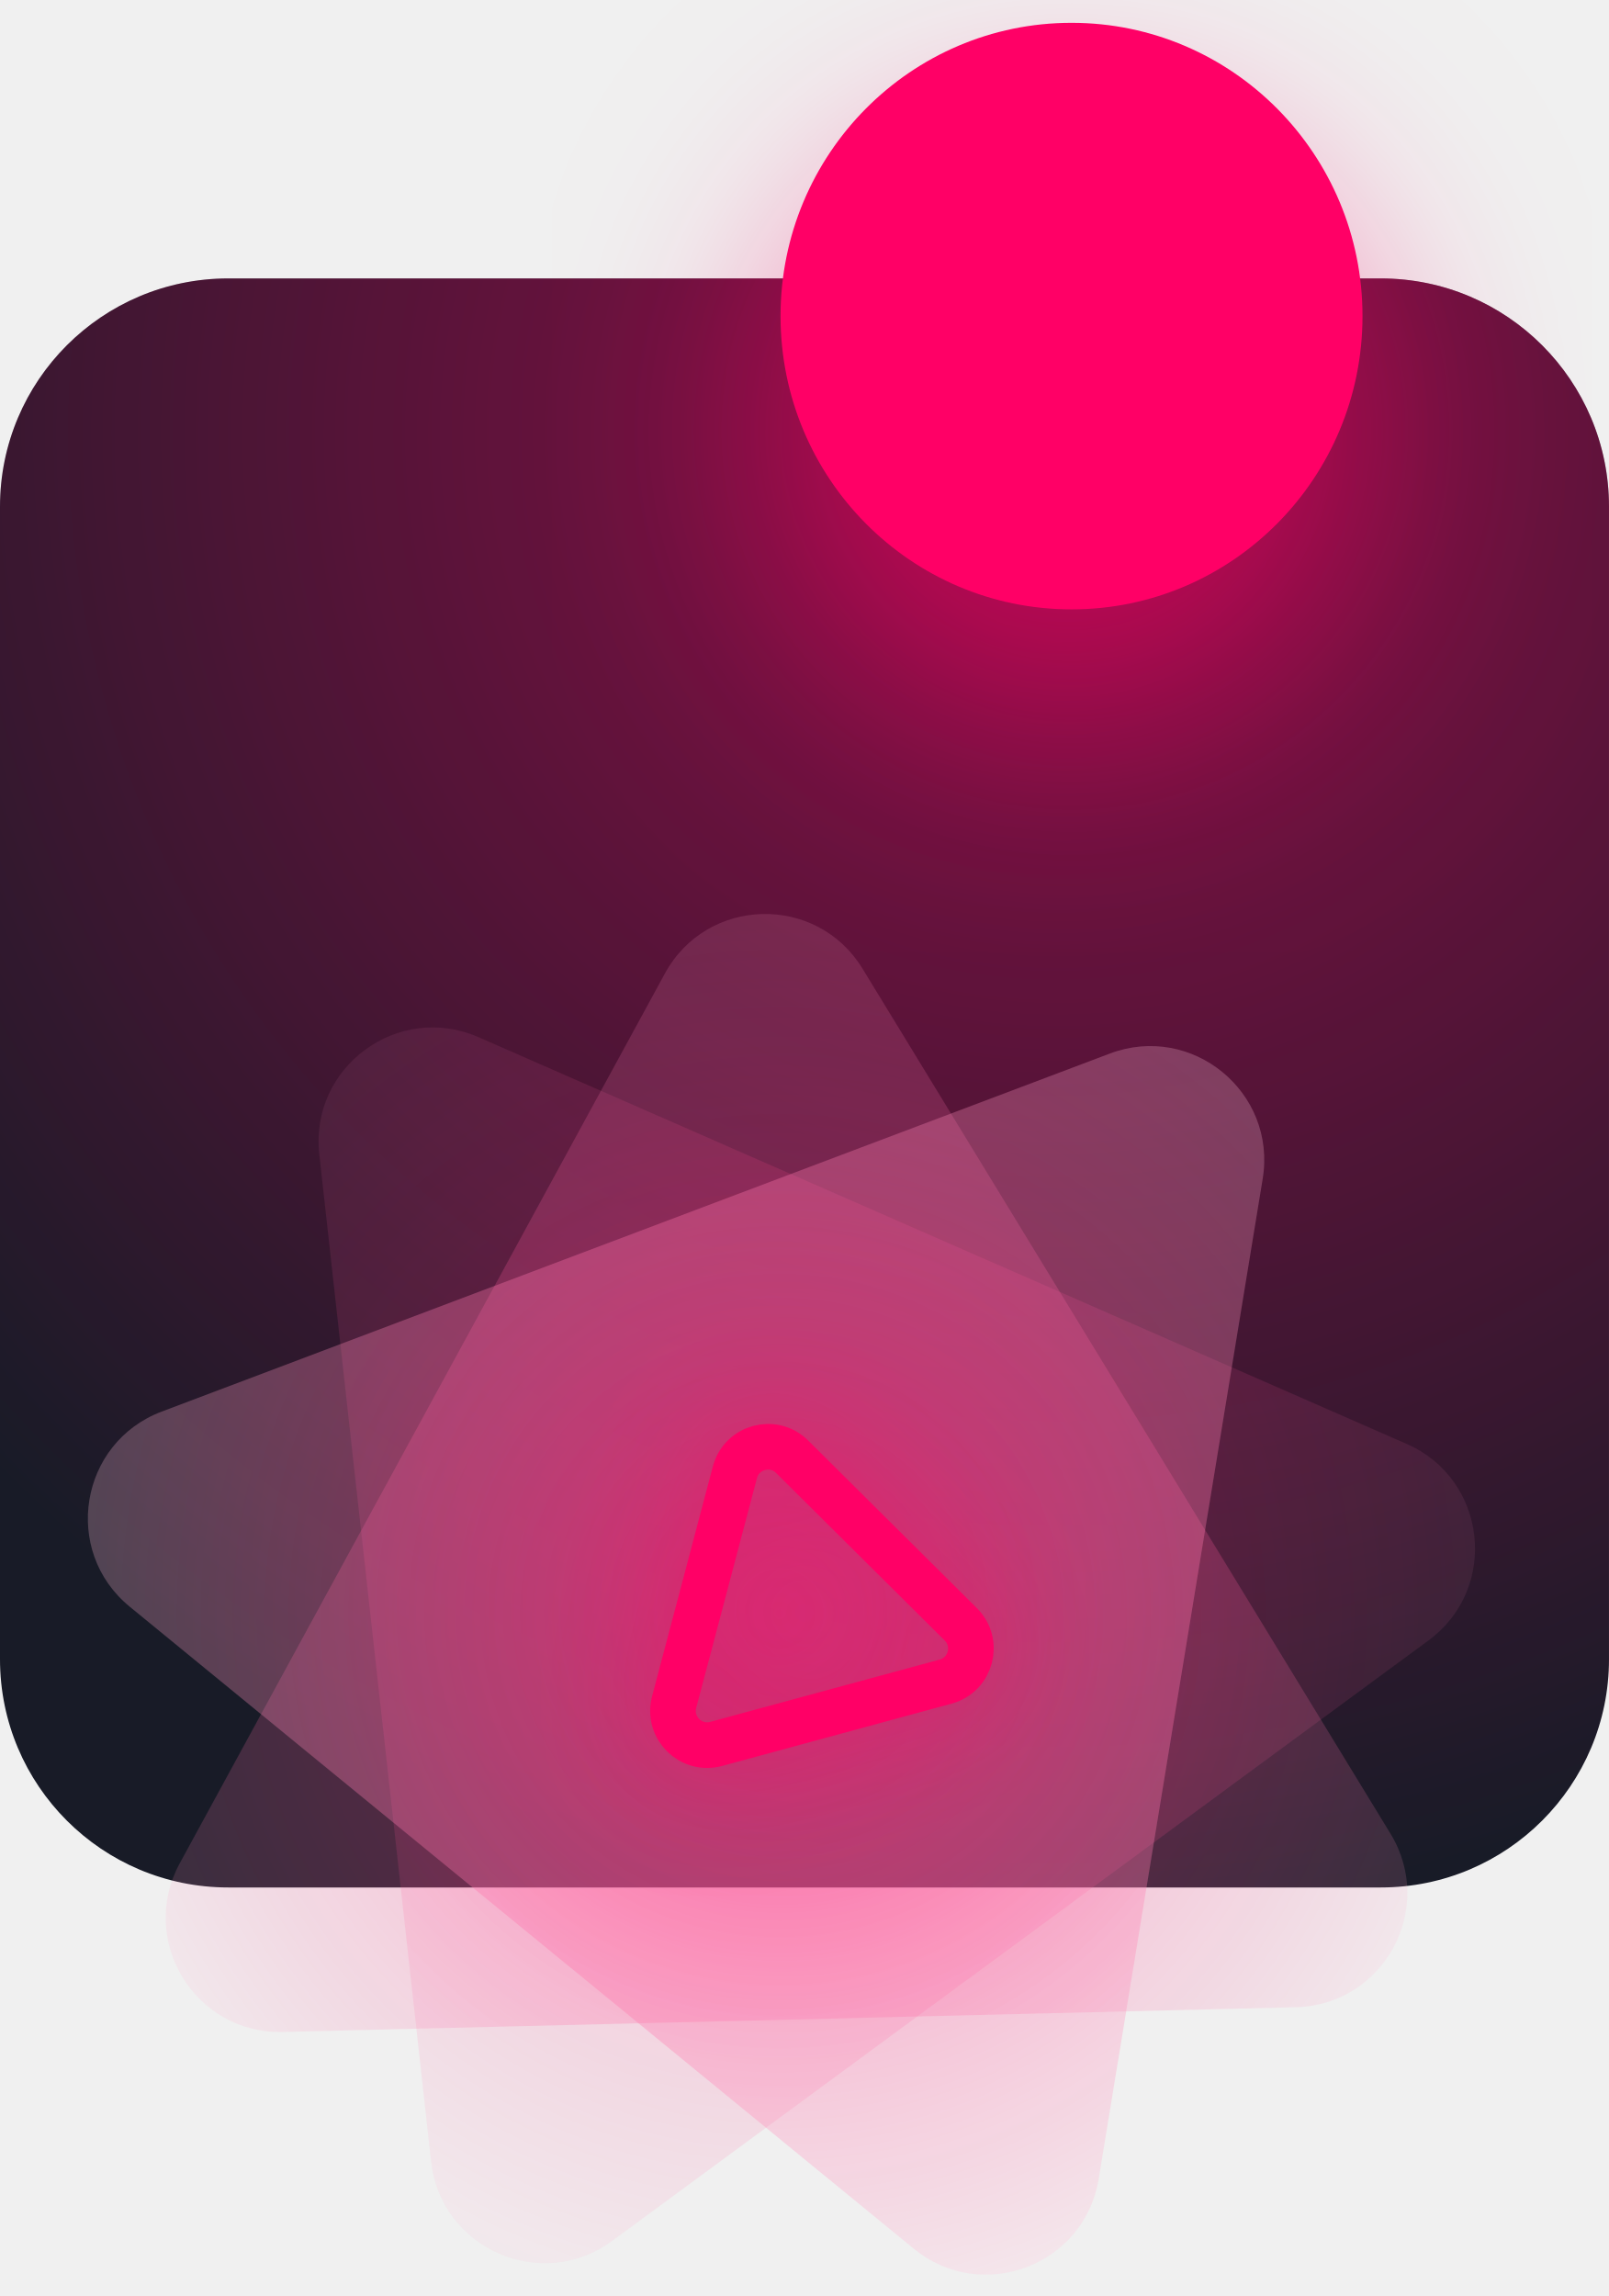
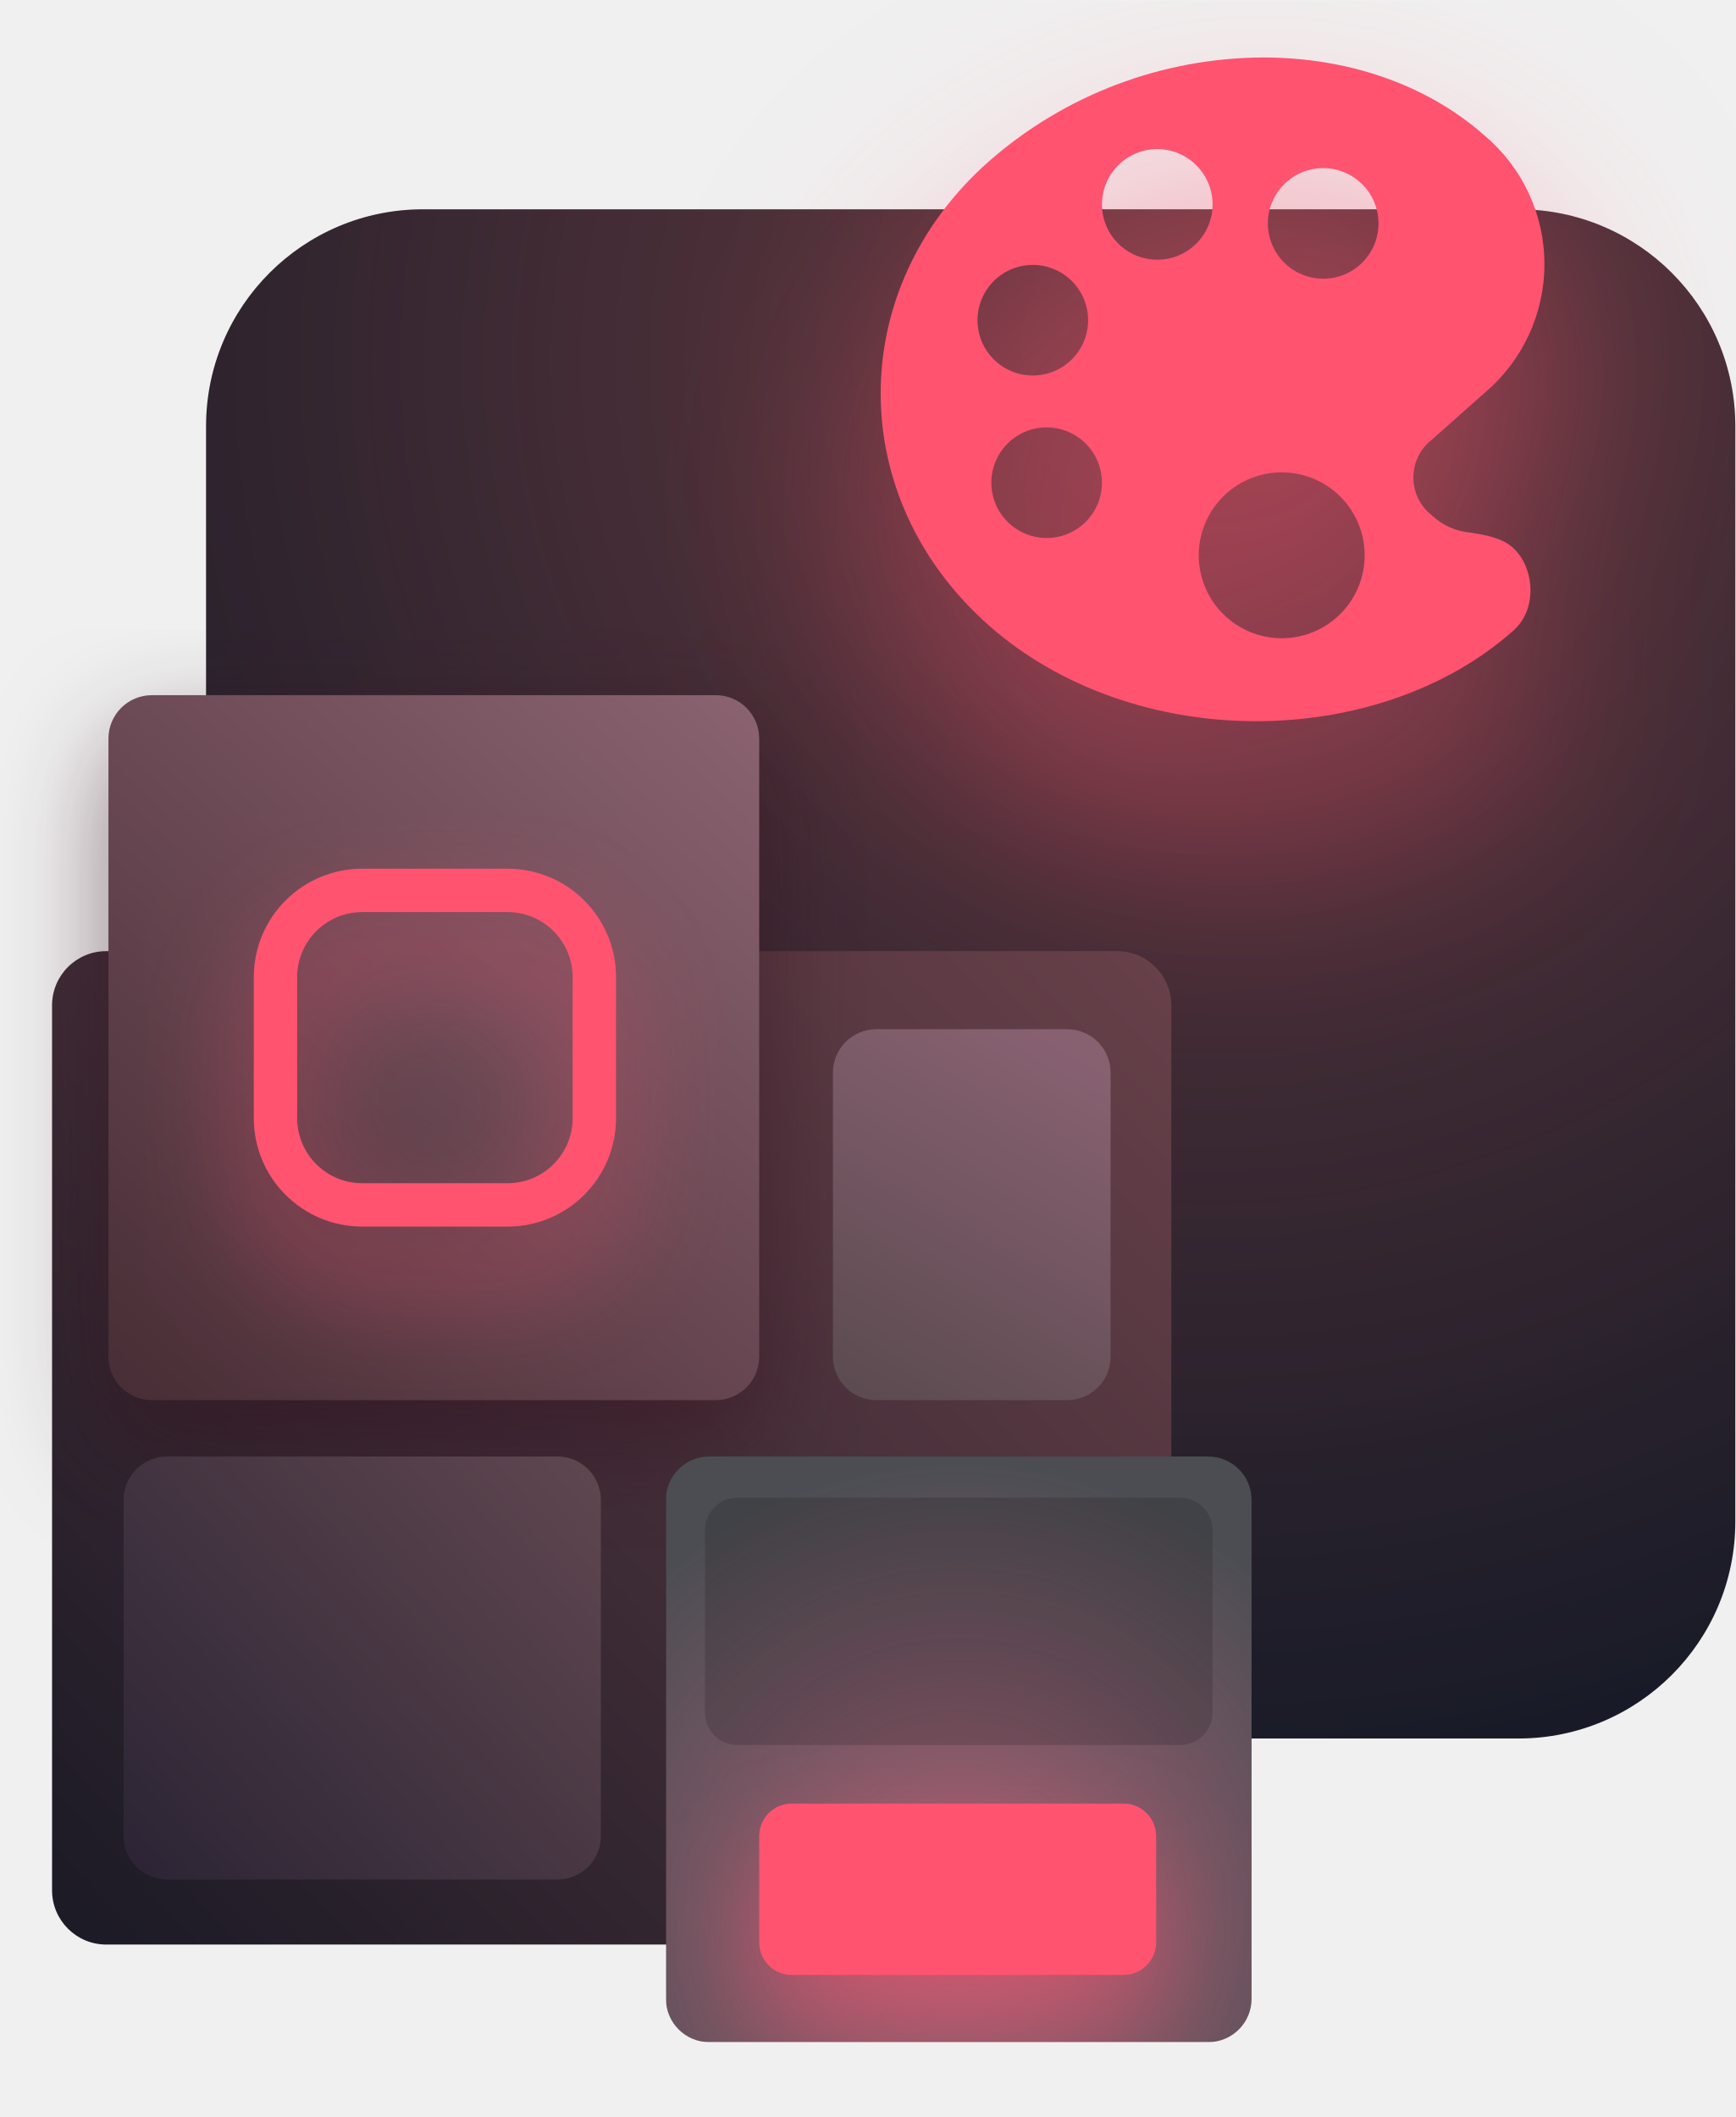
- <svg xmlns="http://www.w3.org/2000/svg" width="705" height="1006" viewBox="0 0 705 1006" fill="none">
-   <g clip-path="url(#clip0)">
-     <rect y="122" width="705" height="705" rx="100" fill="#181B27" />
-     <rect y="122" width="705" height="705" rx="100" fill="url(#paint0_radial)" fill-opacity="0.5" />
-     <path d="M139.904 505.76C135.657 467.505 174.414 438.998 209.668 454.447L616.372 632.677C651.625 648.126 656.935 695.945 625.929 718.751L268.225 981.852C237.219 1004.66 193.152 985.346 188.904 947.091L139.904 505.76Z" fill="white" fill-opacity="0.05" />
-     <path d="M139.904 505.76C135.657 467.505 174.414 438.998 209.668 454.447L616.372 632.677C651.625 648.126 656.935 695.945 625.929 718.751L268.225 981.852C237.219 1004.66 193.152 985.346 188.904 947.091L139.904 505.76Z" fill="url(#paint1_radial)" fill-opacity="0.25" />
-     <path d="M291.344 426.535C309.77 392.742 357.868 391.568 377.921 424.422L609.262 803.44C629.315 836.294 606.283 878.535 567.804 879.475L123.894 890.313C85.415 891.253 60.349 850.186 78.775 816.392L291.344 426.535Z" fill="white" fill-opacity="0.1" />
-     <path d="M291.344 426.535C309.77 392.742 357.868 391.568 377.921 424.422L609.262 803.44C629.315 836.294 606.283 878.535 567.804 879.475L123.894 890.313C85.415 891.253 60.349 850.186 78.775 816.392L291.344 426.535Z" fill="url(#paint2_radial)" fill-opacity="0.33" />
-     <path d="M486.259 461.635C522.268 448.037 559.492 478.519 553.264 516.502L481.408 954.692C475.179 992.675 430.169 1009.67 400.389 985.286L56.833 703.962C27.053 679.576 34.839 632.098 70.847 618.501L486.259 461.635Z" fill="white" fill-opacity="0.2" />
-     <path d="M486.259 461.635C522.268 448.037 559.492 478.519 553.264 516.502L481.408 954.692C475.179 992.675 430.169 1009.67 400.389 985.286L56.833 703.962C27.053 679.576 34.839 632.098 70.847 618.501L486.259 461.635Z" fill="url(#paint3_radial)" fill-opacity="0.4" />
-     <g filter="url(#filter0_d)">
-       <path d="M347.083 638.281L420.978 711.688C429.17 719.826 425.481 733.78 414.337 736.806L313.817 764.097C302.674 767.123 292.434 756.95 295.385 745.787L322.01 645.088C324.962 633.925 338.891 630.143 347.083 638.281Z" stroke="#FF0066" stroke-width="20" />
+ <svg xmlns="http://www.w3.org/2000/svg" width="800" height="976" viewBox="0 0 800 976" fill="none">
+   <g clip-path="url(#clip0_623_2871)">
+     <path d="M700 96.5H195C139.772 96.5 95 141.272 95 196.5V701.5C95 756.728 139.772 801.5 195 801.5H700C755.228 801.5 800 756.728 800 701.5V196.5C800 141.272 755.228 96.5 700 96.5Z" fill="#181B27" />
+     <path d="M700 96.5H195C139.772 96.5 95 141.272 95 196.5V701.5C95 756.728 139.772 801.5 195 801.5H700C755.228 801.5 800 756.728 800 701.5V196.5C800 141.272 755.228 96.5 700 96.5Z" fill="url(#paint0_radial_623_2871)" fill-opacity="0.33" />
+     <g filter="url(#filter0_d_623_2871)">
+       <path d="M697.737 252.733C692.478 247.872 684.749 246.677 678.135 245.561C671.39 245.073 665.024 242.256 660.127 237.592C657.466 235.527 655.313 232.881 653.832 229.857C652.351 226.832 651.581 223.509 651.581 220.141C651.581 216.773 652.351 213.449 653.832 210.425C655.313 207.4 657.466 204.754 660.127 202.689L684.271 181.253C692.954 173.971 699.936 164.875 704.727 154.605C709.517 144.334 712 133.139 712 121.806C712 110.473 709.517 99.278 704.727 89.008C699.936 78.737 692.954 69.641 684.271 62.359C657.019 38.373 620.445 26.5 582.437 26.5C535.855 26.639 490.902 43.653 455.901 74.392C389.366 133.201 389.366 229.544 455.901 288.353C488.969 317.599 533.591 332.181 577.735 332.5H579.09C623.234 332.5 666.74 318.236 697.657 290.744C709.131 280.624 707.219 261.578 697.737 252.733ZM450.642 147.625C450.642 142.582 452.138 137.651 454.939 133.458C457.741 129.265 461.723 125.996 466.383 124.066C471.042 122.136 476.169 121.631 481.115 122.615C486.061 123.599 490.605 126.027 494.171 129.594C497.737 133.16 500.165 137.704 501.149 142.65C502.133 147.597 501.628 152.724 499.698 157.383C497.768 162.043 494.5 166.026 490.307 168.828C486.113 171.63 481.184 173.125 476.14 173.125C472.791 173.129 469.474 172.472 466.378 171.191C463.283 169.911 460.471 168.033 458.102 165.664C455.734 163.296 453.856 160.483 452.576 157.388C451.296 154.292 450.639 150.975 450.642 147.625ZM482.515 248.031C477.472 248.031 472.542 246.536 468.349 243.734C464.156 240.932 460.888 236.949 458.958 232.29C457.028 227.63 456.523 222.503 457.507 217.556C458.491 212.61 460.919 208.066 464.485 204.5C468.051 200.934 472.594 198.505 477.541 197.521C482.487 196.537 487.614 197.042 492.273 198.972C496.932 200.902 500.914 204.171 503.716 208.364C506.518 212.558 508.013 217.488 508.013 222.531C508.017 225.881 507.36 229.199 506.08 232.294C504.8 235.389 502.922 238.202 500.553 240.571C498.185 242.939 495.372 244.817 492.277 246.098C489.182 247.378 485.865 248.035 482.515 248.031ZM533.512 119.734C528.469 119.734 523.539 118.239 519.346 115.437C515.152 112.635 511.884 108.652 509.954 103.993C508.024 99.333 507.519 94.206 508.503 89.26C509.487 84.313 511.916 79.769 515.482 76.203C519.048 72.637 523.591 70.208 528.537 69.224C533.483 68.24 538.61 68.745 543.269 70.675C547.929 72.605 551.911 75.874 554.713 80.067C557.515 84.261 559.01 89.191 559.01 94.234C559.014 97.584 558.357 100.902 557.076 103.997C555.796 107.092 553.918 109.905 551.55 112.274C549.181 114.642 546.369 116.52 543.274 117.801C540.179 119.081 536.861 119.738 533.512 119.734ZM590.883 294.25C583.319 294.25 575.924 292.007 569.634 287.804C563.344 283.601 558.442 277.627 555.547 270.638C552.652 263.648 551.895 255.958 553.37 248.538C554.846 241.118 558.489 234.303 563.838 228.953C569.187 223.604 576.002 219.961 583.421 218.485C590.841 217.009 598.531 217.767 605.52 220.662C612.509 223.557 618.482 228.459 622.685 234.749C626.887 241.04 629.131 248.435 629.131 256C629.128 266.144 625.098 275.871 617.925 283.044C610.753 290.217 601.026 294.248 590.883 294.25ZM610.007 128.5C604.964 128.5 600.034 127.004 595.841 124.202C591.648 121.4 588.379 117.418 586.45 112.758C584.52 108.099 584.015 102.972 584.998 98.025C585.982 93.079 588.411 88.535 591.977 84.969C595.543 81.403 600.086 78.974 605.032 77.99C609.979 77.006 615.105 77.511 619.765 79.441C624.424 81.371 628.406 84.639 631.208 88.833C634.01 93.026 635.505 97.957 635.505 103C635.509 106.35 634.852 109.667 633.572 112.763C632.291 115.858 630.413 118.671 628.045 121.039C625.676 123.408 622.864 125.286 619.769 126.566C616.674 127.847 613.356 128.504 610.007 128.5Z" fill="#FF5370" />
    </g>
-     <g filter="url(#filter1_d)">
-       <ellipse cx="469.5" cy="138.5" rx="127.5" ry="128.5" fill="#FF0066" />
+     <path d="M515 438.5H49C35.193 438.5 24 449.693 24 463.5V871.5C24 885.307 35.193 896.5 49 896.5H515C528.807 896.5 540 885.307 540 871.5V463.5C540 449.693 528.807 438.5 515 438.5Z" fill="url(#paint1_linear_623_2871)" />
+     <g filter="url(#filter1_d_623_2871)">
+       <path d="M330 320.5H70C58.954 320.5 50 329.454 50 340.5V625.5C50 636.546 58.954 645.5 70 645.5H330C341.046 645.5 350 636.546 350 625.5V340.5C350 329.454 341.046 320.5 330 320.5Z" fill="url(#paint2_linear_623_2871)" />
+     </g>
+     <path d="M257 671.5H77C65.954 671.5 57 680.454 57 691.5V846.5C57 857.546 65.954 866.5 77 866.5H257C268.046 866.5 277 857.546 277 846.5V691.5C277 680.454 268.046 671.5 257 671.5Z" fill="url(#paint3_linear_623_2871)" />
+     <mask id="mask0_623_2871" style="mask-type:luminance" maskUnits="userSpaceOnUse" x="307" y="671" width="270" height="271">
+       <path d="M557 671.5H327C315.954 671.5 307 680.454 307 691.5V921.5C307 932.546 315.954 941.5 327 941.5H557C568.046 941.5 577 932.546 577 921.5V691.5C577 680.454 568.046 671.5 557 671.5Z" fill="white" />
+     </mask>
+     <g mask="url(#mask0_623_2871)">
+       <g filter="url(#filter2_d_623_2871)">
+         <path d="M577 671.5H307V941.5H577V671.5Z" fill="#4B4D53" />
+         <path d="M577 671.5H307V941.5H577V671.5Z" fill="url(#paint4_radial_623_2871)" fill-opacity="0.5" />
+       </g>
+       <g filter="url(#filter3_d_623_2871)">
+         <path d="M518 831.5H365C356.716 831.5 350 838.216 350 846.5V895.5C350 903.784 356.716 910.5 365 910.5H518C526.284 910.5 533 903.784 533 895.5V846.5C533 838.216 526.284 831.5 518 831.5Z" fill="#FF5370" />
+       </g>
+     </g>
+     <path d="M492 474.5H404C392.954 474.5 384 483.454 384 494.5V625.5C384 636.546 392.954 645.5 404 645.5H492C503.046 645.5 512 636.546 512 625.5V494.5C512 483.454 503.046 474.5 492 474.5Z" fill="url(#paint5_linear_623_2871)" />
+     <path d="M544 690.5H340C331.716 690.5 325 697.216 325 705.5V789.5C325 797.784 331.716 804.5 340 804.5H544C552.284 804.5 559 797.784 559 789.5V705.5C559 697.216 552.284 690.5 544 690.5Z" fill="black" fill-opacity="0.15" />
+     <g filter="url(#filter4_d_623_2871)">
+       <path d="M234 410.5H167C144.909 410.5 127 428.409 127 450.5V515.5C127 537.591 144.909 555.5 167 555.5H234C256.091 555.5 274 537.591 274 515.5V450.5C274 428.409 256.091 410.5 234 410.5Z" stroke="#FF5370" stroke-width="20" />
    </g>
  </g>
  <defs>
-     <filter id="filter0_d" x="205.539" y="554.59" width="285.581" height="275.718" filterUnits="userSpaceOnUse" color-interpolation-filters="sRGB">
+     <filter id="filter0_d_623_2871" x="306" y="-23.5" width="506" height="506" filterUnits="userSpaceOnUse" color-interpolation-filters="sRGB">
      <feFlood flood-opacity="0" result="BackgroundImageFix" />
-       <feColorMatrix in="SourceAlpha" type="matrix" values="0 0 0 0 0 0 0 0 0 0 0 0 0 0 0 0 0 0 127 0" />
-       <feOffset />
-       <feGaussianBlur stdDeviation="25" />
-       <feColorMatrix type="matrix" values="0 0 0 0 1 0 0 0 0 0 0 0 0 0 0.4 0 0 0 0.5 0" />
-       <feBlend mode="normal" in2="BackgroundImageFix" result="effect1_dropShadow" />
-       <feBlend mode="normal" in="SourceGraphic" in2="effect1_dropShadow" result="shape" />
-     </filter>
-     <filter id="filter1_d" x="242" y="-40" width="455" height="457" filterUnits="userSpaceOnUse" color-interpolation-filters="sRGB">
-       <feFlood flood-opacity="0" result="BackgroundImageFix" />
-       <feColorMatrix in="SourceAlpha" type="matrix" values="0 0 0 0 0 0 0 0 0 0 0 0 0 0 0 0 0 0 127 0" />
+       <feColorMatrix in="SourceAlpha" type="matrix" values="0 0 0 0 0 0 0 0 0 0 0 0 0 0 0 0 0 0 127 0" result="hardAlpha" />
      <feOffset dy="50" />
      <feGaussianBlur stdDeviation="50" />
-       <feColorMatrix type="matrix" values="0 0 0 0 1 0 0 0 0 0 0 0 0 0 0.4 0 0 0 0.5 0" />
-       <feBlend mode="normal" in2="BackgroundImageFix" result="effect1_dropShadow" />
-       <feBlend mode="normal" in="SourceGraphic" in2="effect1_dropShadow" result="shape" />
+       <feColorMatrix type="matrix" values="0 0 0 0 1 0 0 0 0 0.325 0 0 0 0 0.439 0 0 0 0.5 0" />
+       <feBlend mode="normal" in2="BackgroundImageFix" result="effect1_dropShadow_623_2871" />
+       <feBlend mode="normal" in="SourceGraphic" in2="effect1_dropShadow_623_2871" result="shape" />
    </filter>
-     <radialGradient id="paint0_radial" cx="0" cy="0" r="1" gradientUnits="userSpaceOnUse" gradientTransform="translate(460.6 191.325) rotate(99.6511) scale(644.801)">
-       <stop stop-color="#FF0066" />
-       <stop offset="1" stop-color="#FF0066" stop-opacity="0" />
+     <filter id="filter1_d_623_2871" x="0" y="290.5" width="400" height="425" filterUnits="userSpaceOnUse" color-interpolation-filters="sRGB">
+       <feFlood flood-opacity="0" result="BackgroundImageFix" />
+       <feColorMatrix in="SourceAlpha" type="matrix" values="0 0 0 0 0 0 0 0 0 0 0 0 0 0 0 0 0 0 127 0" result="hardAlpha" />
+       <feOffset dy="20" />
+       <feGaussianBlur stdDeviation="25" />
+       <feColorMatrix type="matrix" values="0 0 0 0 0.204 0 0 0 0 0.061 0 0 0 0 0.113 0 0 0 0.5 0" />
+       <feBlend mode="normal" in2="BackgroundImageFix" result="effect1_dropShadow_623_2871" />
+       <feBlend mode="normal" in="SourceGraphic" in2="effect1_dropShadow_623_2871" result="shape" />
+     </filter>
+     <filter id="filter2_d_623_2871" x="257" y="641.5" width="370" height="370" filterUnits="userSpaceOnUse" color-interpolation-filters="sRGB">
+       <feFlood flood-opacity="0" result="BackgroundImageFix" />
+       <feColorMatrix in="SourceAlpha" type="matrix" values="0 0 0 0 0 0 0 0 0 0 0 0 0 0 0 0 0 0 127 0" result="hardAlpha" />
+       <feOffset dy="20" />
+       <feGaussianBlur stdDeviation="25" />
+       <feColorMatrix type="matrix" values="0 0 0 0 0.204 0 0 0 0 0.188 0 0 0 0 0.063 0 0 0 0.25 0" />
+       <feBlend mode="normal" in2="BackgroundImageFix" result="effect1_dropShadow_623_2871" />
+       <feBlend mode="normal" in="SourceGraphic" in2="effect1_dropShadow_623_2871" result="shape" />
+     </filter>
+     <filter id="filter3_d_623_2871" x="300" y="806.5" width="283" height="179" filterUnits="userSpaceOnUse" color-interpolation-filters="sRGB">
+       <feFlood flood-opacity="0" result="BackgroundImageFix" />
+       <feColorMatrix in="SourceAlpha" type="matrix" values="0 0 0 0 0 0 0 0 0 0 0 0 0 0 0 0 0 0 127 0" result="hardAlpha" />
+       <feOffset dy="25" />
+       <feGaussianBlur stdDeviation="25" />
+       <feColorMatrix type="matrix" values="0 0 0 0 1 0 0 0 0 0.325 0 0 0 0 0.439 0 0 0 0.5 0" />
+       <feBlend mode="normal" in2="BackgroundImageFix" result="effect1_dropShadow_623_2871" />
+       <feBlend mode="normal" in="SourceGraphic" in2="effect1_dropShadow_623_2871" result="shape" />
+     </filter>
+     <filter id="filter4_d_623_2871" x="67" y="375.5" width="267" height="265" filterUnits="userSpaceOnUse" color-interpolation-filters="sRGB">
+       <feFlood flood-opacity="0" result="BackgroundImageFix" />
+       <feColorMatrix in="SourceAlpha" type="matrix" values="0 0 0 0 0 0 0 0 0 0 0 0 0 0 0 0 0 0 127 0" result="hardAlpha" />
+       <feOffset dy="25" />
+       <feGaussianBlur stdDeviation="25" />
+       <feColorMatrix type="matrix" values="0 0 0 0 1 0 0 0 0 0.325 0 0 0 0 0.439 0 0 0 0.5 0" />
+       <feBlend mode="normal" in2="BackgroundImageFix" result="effect1_dropShadow_623_2871" />
+       <feBlend mode="normal" in="SourceGraphic" in2="effect1_dropShadow_623_2871" result="shape" />
+     </filter>
+     <radialGradient id="paint0_radial_623_2871" cx="0" cy="0" r="1" gradientUnits="userSpaceOnUse" gradientTransform="translate(555.6 165.825) rotate(99.6949) scale(644.885)">
+       <stop stop-color="#FF7A72" />
+       <stop offset="1" stop-color="#FF7272" stop-opacity="0" />
    </radialGradient>
-     <radialGradient id="paint1_radial" cx="0" cy="0" r="1" gradientUnits="userSpaceOnUse" gradientTransform="translate(341.5 706.763) rotate(53.6645) scale(356.368)">
-       <stop stop-color="#FF0066" />
-       <stop offset="1" stop-color="#FF0066" stop-opacity="0" />
+     <linearGradient id="paint1_linear_623_2871" x1="527" y1="438.5" x2="50" y2="890.5" gradientUnits="userSpaceOnUse">
+       <stop stop-color="#674049" />
+       <stop offset="1" stop-color="#1D1B26" />
+     </linearGradient>
+     <linearGradient id="paint2_linear_623_2871" x1="350" y1="320.5" x2="50" y2="645.5" gradientUnits="userSpaceOnUse">
+       <stop stop-color="#8B6371" />
+       <stop offset="1" stop-color="#472D35" />
+     </linearGradient>
+     <linearGradient id="paint3_linear_623_2871" x1="277" y1="671.5" x2="57" y2="866.5" gradientUnits="userSpaceOnUse">
+       <stop stop-color="#604750" />
+       <stop offset="1" stop-color="#2B2434" />
+     </linearGradient>
+     <radialGradient id="paint4_radial_623_2871" cx="0" cy="0" r="1" gradientUnits="userSpaceOnUse" gradientTransform="translate(442 879) rotate(-90) scale(207.5)">
+       <stop stop-color="#FF7294" />
+       <stop offset="1" stop-color="#FF7294" stop-opacity="0" />
    </radialGradient>
-     <radialGradient id="paint2_radial" cx="0" cy="0" r="1" gradientUnits="userSpaceOnUse" gradientTransform="translate(341.5 706.763) rotate(88.6014) scale(356.368)">
-       <stop stop-color="#FF0066" />
-       <stop offset="1" stop-color="#FF0066" stop-opacity="0" />
-     </radialGradient>
-     <radialGradient id="paint3_radial" cx="0" cy="0" r="1" gradientUnits="userSpaceOnUse" gradientTransform="translate(341.5 706.763) rotate(129.313) scale(356.368)">
-       <stop stop-color="#FF0066" />
-       <stop offset="1" stop-color="#FF0066" stop-opacity="0" />
-     </radialGradient>
-     <clipPath id="clip0">
-       <rect width="705" height="1006" fill="white" />
+     <linearGradient id="paint5_linear_623_2871" x1="480" y1="474.5" x2="384" y2="645.5" gradientUnits="userSpaceOnUse">
+       <stop stop-color="#886171" />
+       <stop offset="1" stop-color="#5A4A4F" />
+     </linearGradient>
+     <clipPath id="clip0_623_2871">
+       <rect width="800" height="975" fill="white" transform="translate(0 0.5)" />
    </clipPath>
  </defs>
</svg>
